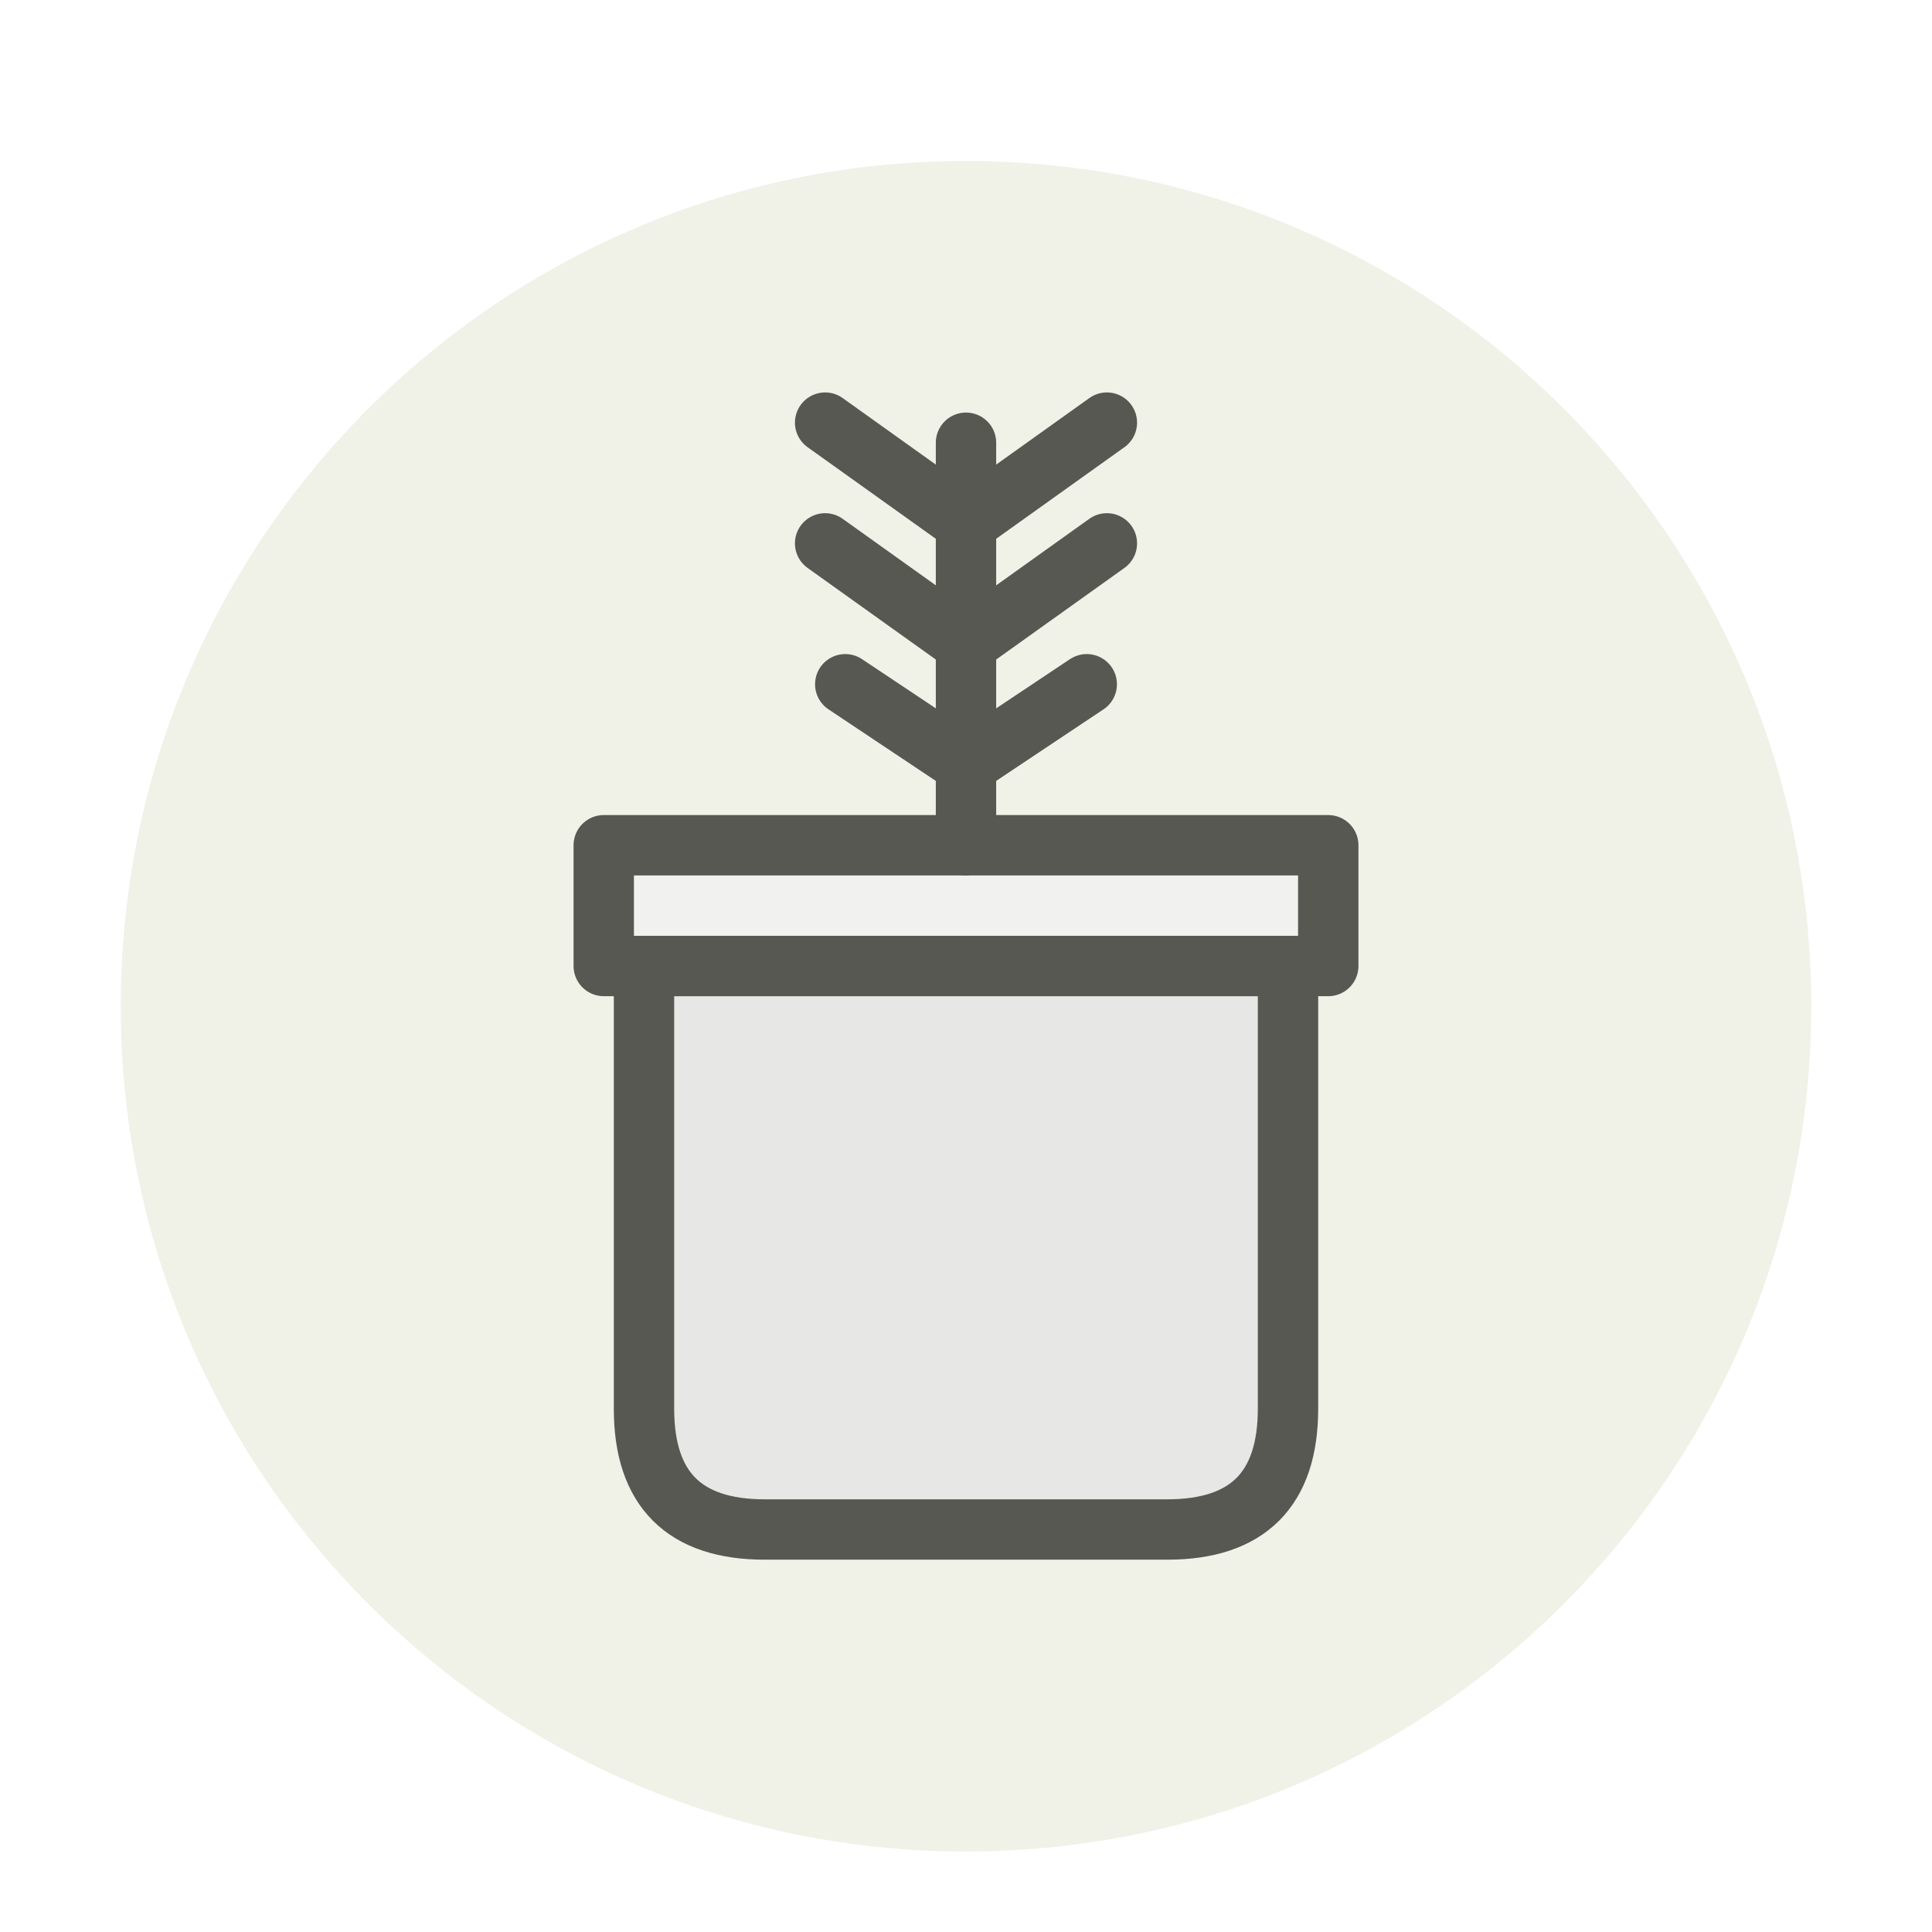
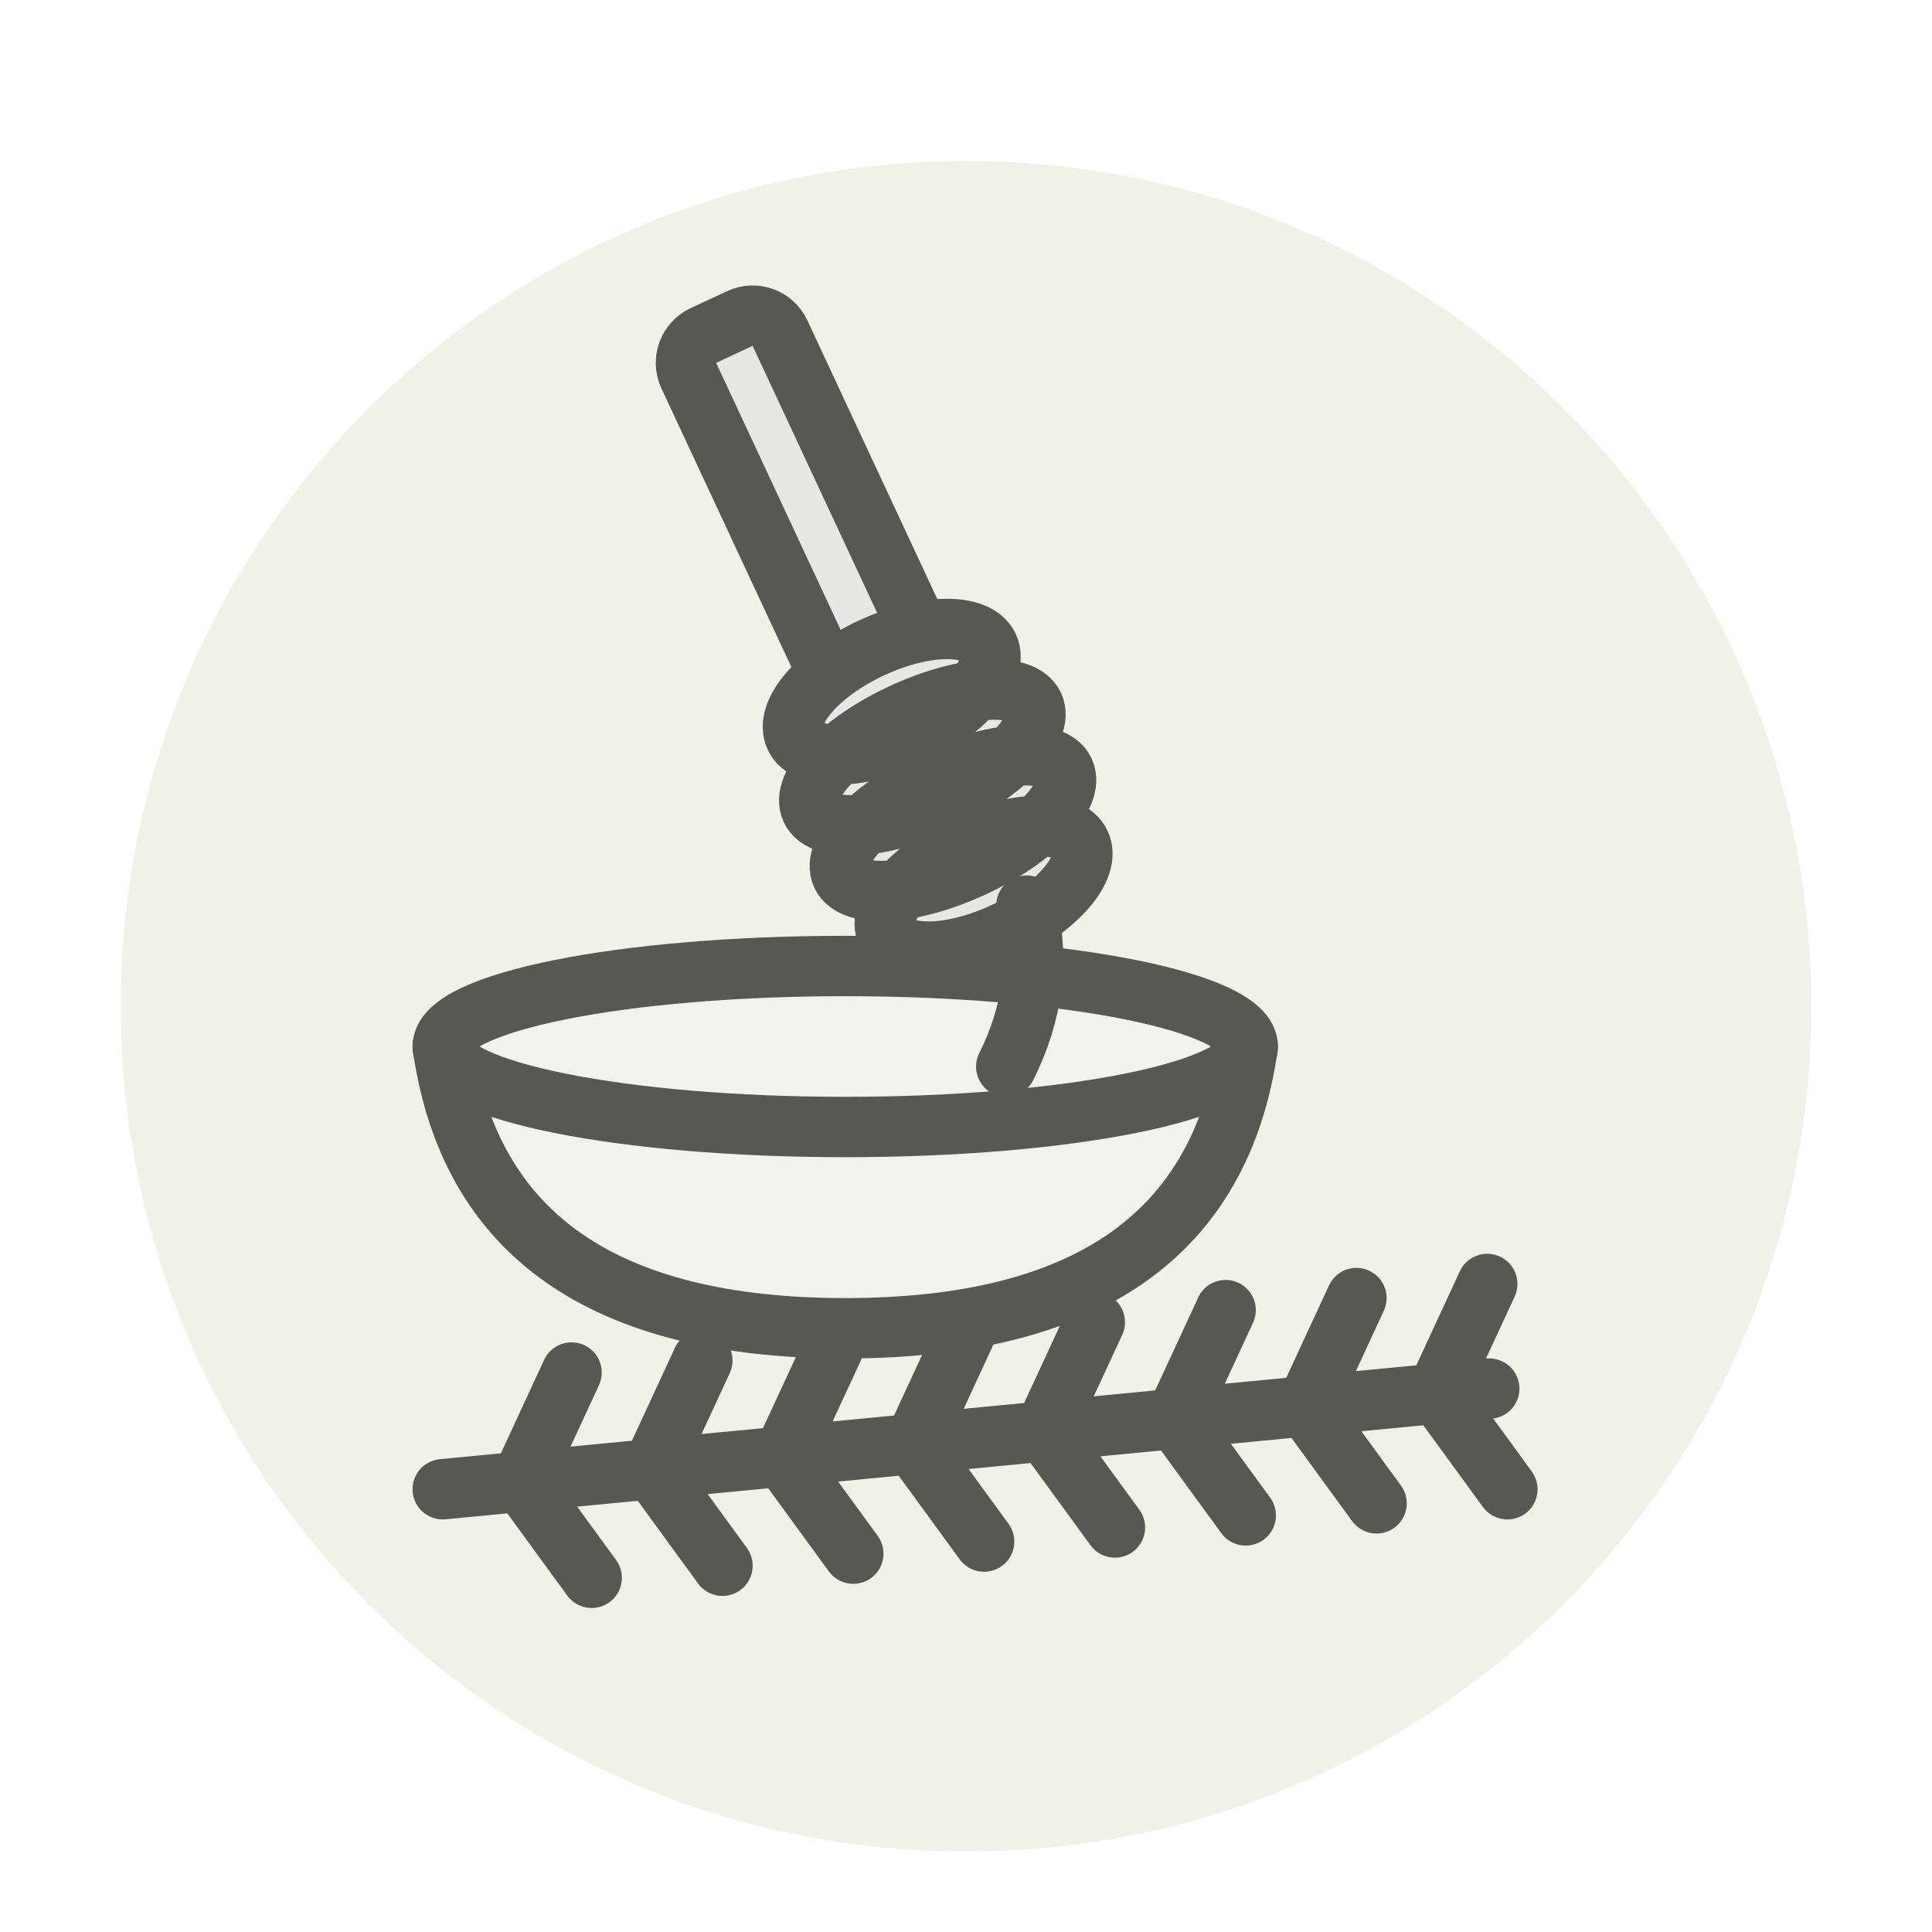
<svg xmlns="http://www.w3.org/2000/svg" viewBox="0 0 96 96" width="104" height="104" role="img" aria-label="Rosemary honey">
  <style>.s{fill:none;stroke:#585853;stroke-width:3;stroke-linecap:round}.f1,.f3,.sf{fill:#f1f1f0;stroke:#585853;stroke-width:3;stroke-linejoin:round}.f2{fill:#e7e7e5;stroke:#585853;stroke-width:3;stroke-linejoin:round}.dot{fill:#585853}.bg{fill:#F0F1E7}@media(prefers-color-scheme:dark){.s,.f1,.f2,.f3,.sf{stroke:#b8b5ae}.f1,.f3,.sf{fill:#242422}.f2{fill:#2c2c29}.dot{fill:#b8b5ae}.bg{fill:#242619}}</style>
  <circle class="bg" cx="48" cy="50" r="42" />
-   <path class="f2 sf" d="M32 48h32v22q0 6-6 6H38q-6 0-6-6z" />
-   <path class="f1 sf" d="M30 42h36v6H30z" />
-   <path class="s" d="M48 42V22" />
-   <path class="s" d="M48 26l-7-5M48 26l7-5M48 32l-7-5M48 32l7-5M48 38l-6-4M48 38l6-4" />
+   <path class="f1 sf" d="M22 52h40q-2 14-20 14t-20-14z" />
+   <ellipse class="f3 sf" cx="42" cy="52" rx="20" ry="4" />
+   <rect class="f2 sf" transform="rotate(-25 46 38)" x="43.5" y="14" width="5" height="20" rx="1.5" />
+   <path class="f2 sf" transform="rotate(-25 46 38)" d="M40.7 34A5.3 2.4 0 1 1 51.3 34A5.3 2.4 0 1 1 40.7 34zM39.9 37.6A6.1 2.4 0 1 1 52.1 37.6A6.1 2.4 0 1 1 39.9 37.6zM39.9 41.2A6.1 2.4 0 1 1 52.1 41.2A6.1 2.4 0 1 1 39.9 41.2zM40.7 44.8A5.3 2.4 0 1 1 51.3 44.8A5.3 2.4 0 1 1 40.7 44.8z" />
+   <path class="s" d="M51 45q1 4 -1 8" />
+   <path class="s" d="M22 74L74 69M25.9 73.6l3.5 4.8M25.9 73.6l2.5 -5.4M32.4 73l3.5 4.8M32.4 73l2.5 -5.4M38.9 72.4l3.5 4.8M38.9 72.4l2.5 -5.4M45.4 71.8l3.5 4.8M45.4 71.8l2.5 -5.4M51.9 71.1l3.5 4.8M51.9 71.1l2.5 -5.4M58.4 70.5l3.5 4.8M58.4 70.5l2.5 -5.4M64.9 69.9l3.5 4.8M64.9 69.9l2.5 -5.4M71.4 69.2l3.5 4.8M71.4 69.2l2.5 -5.4" />
</svg>
